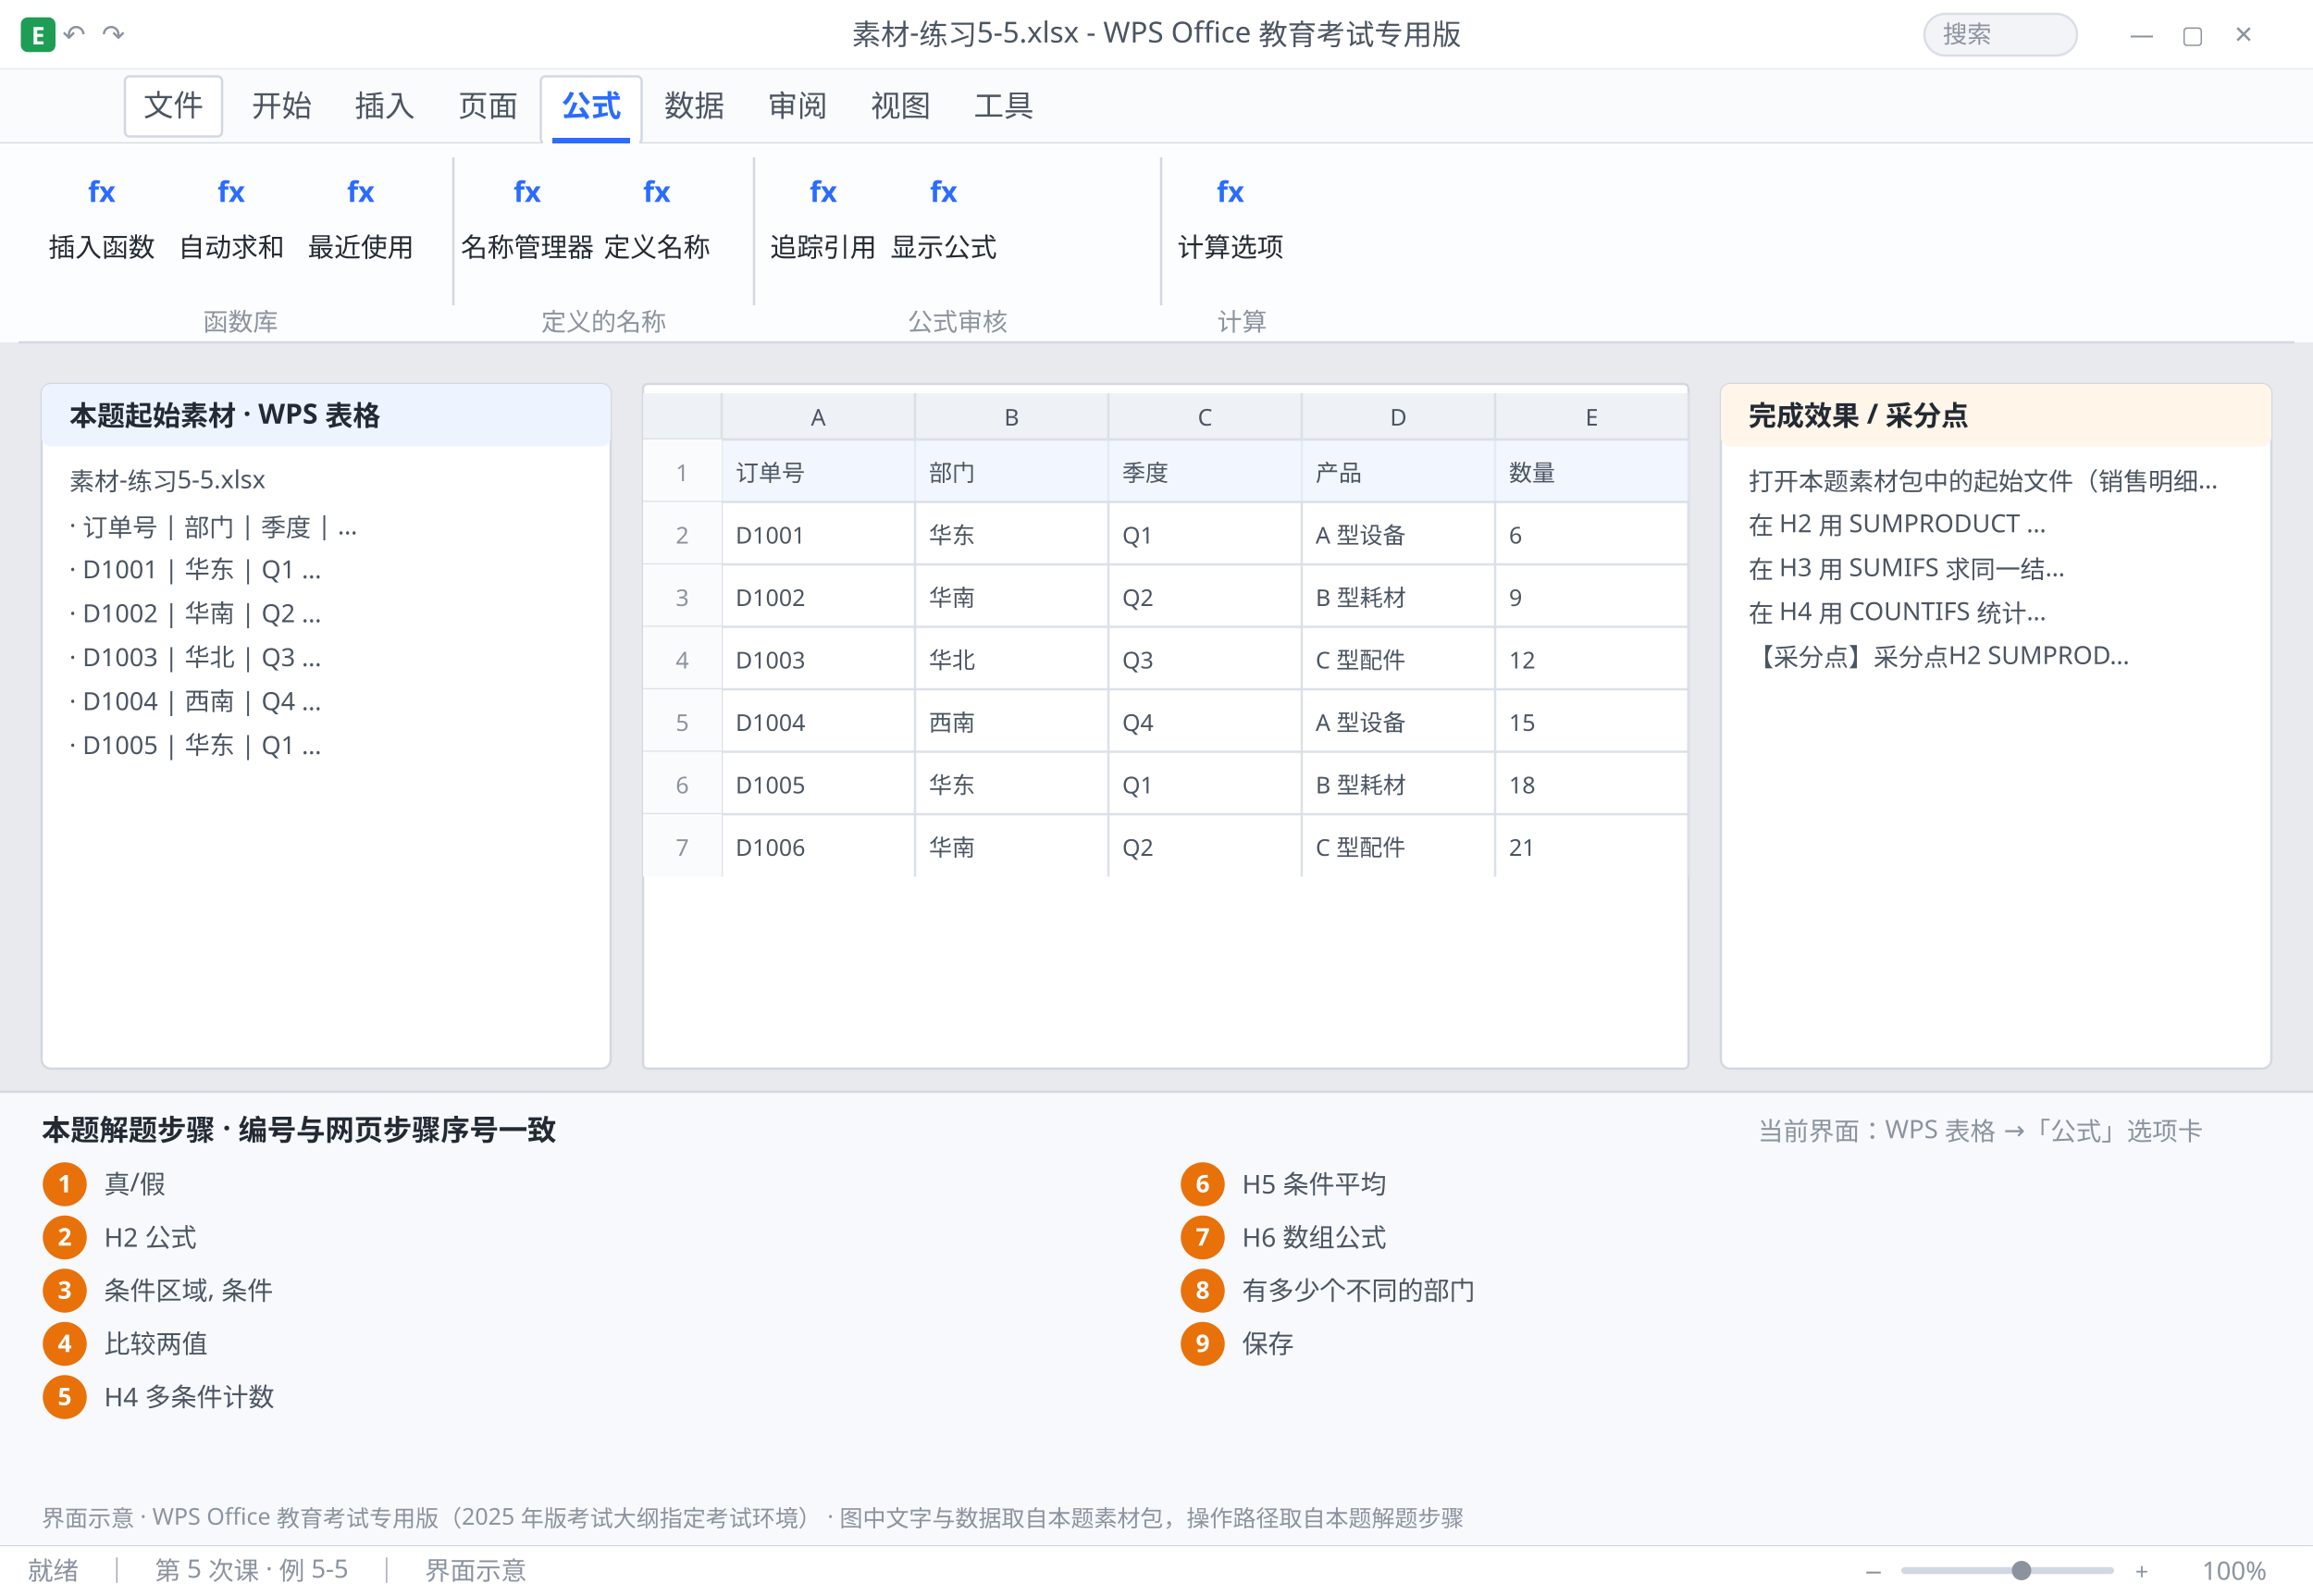
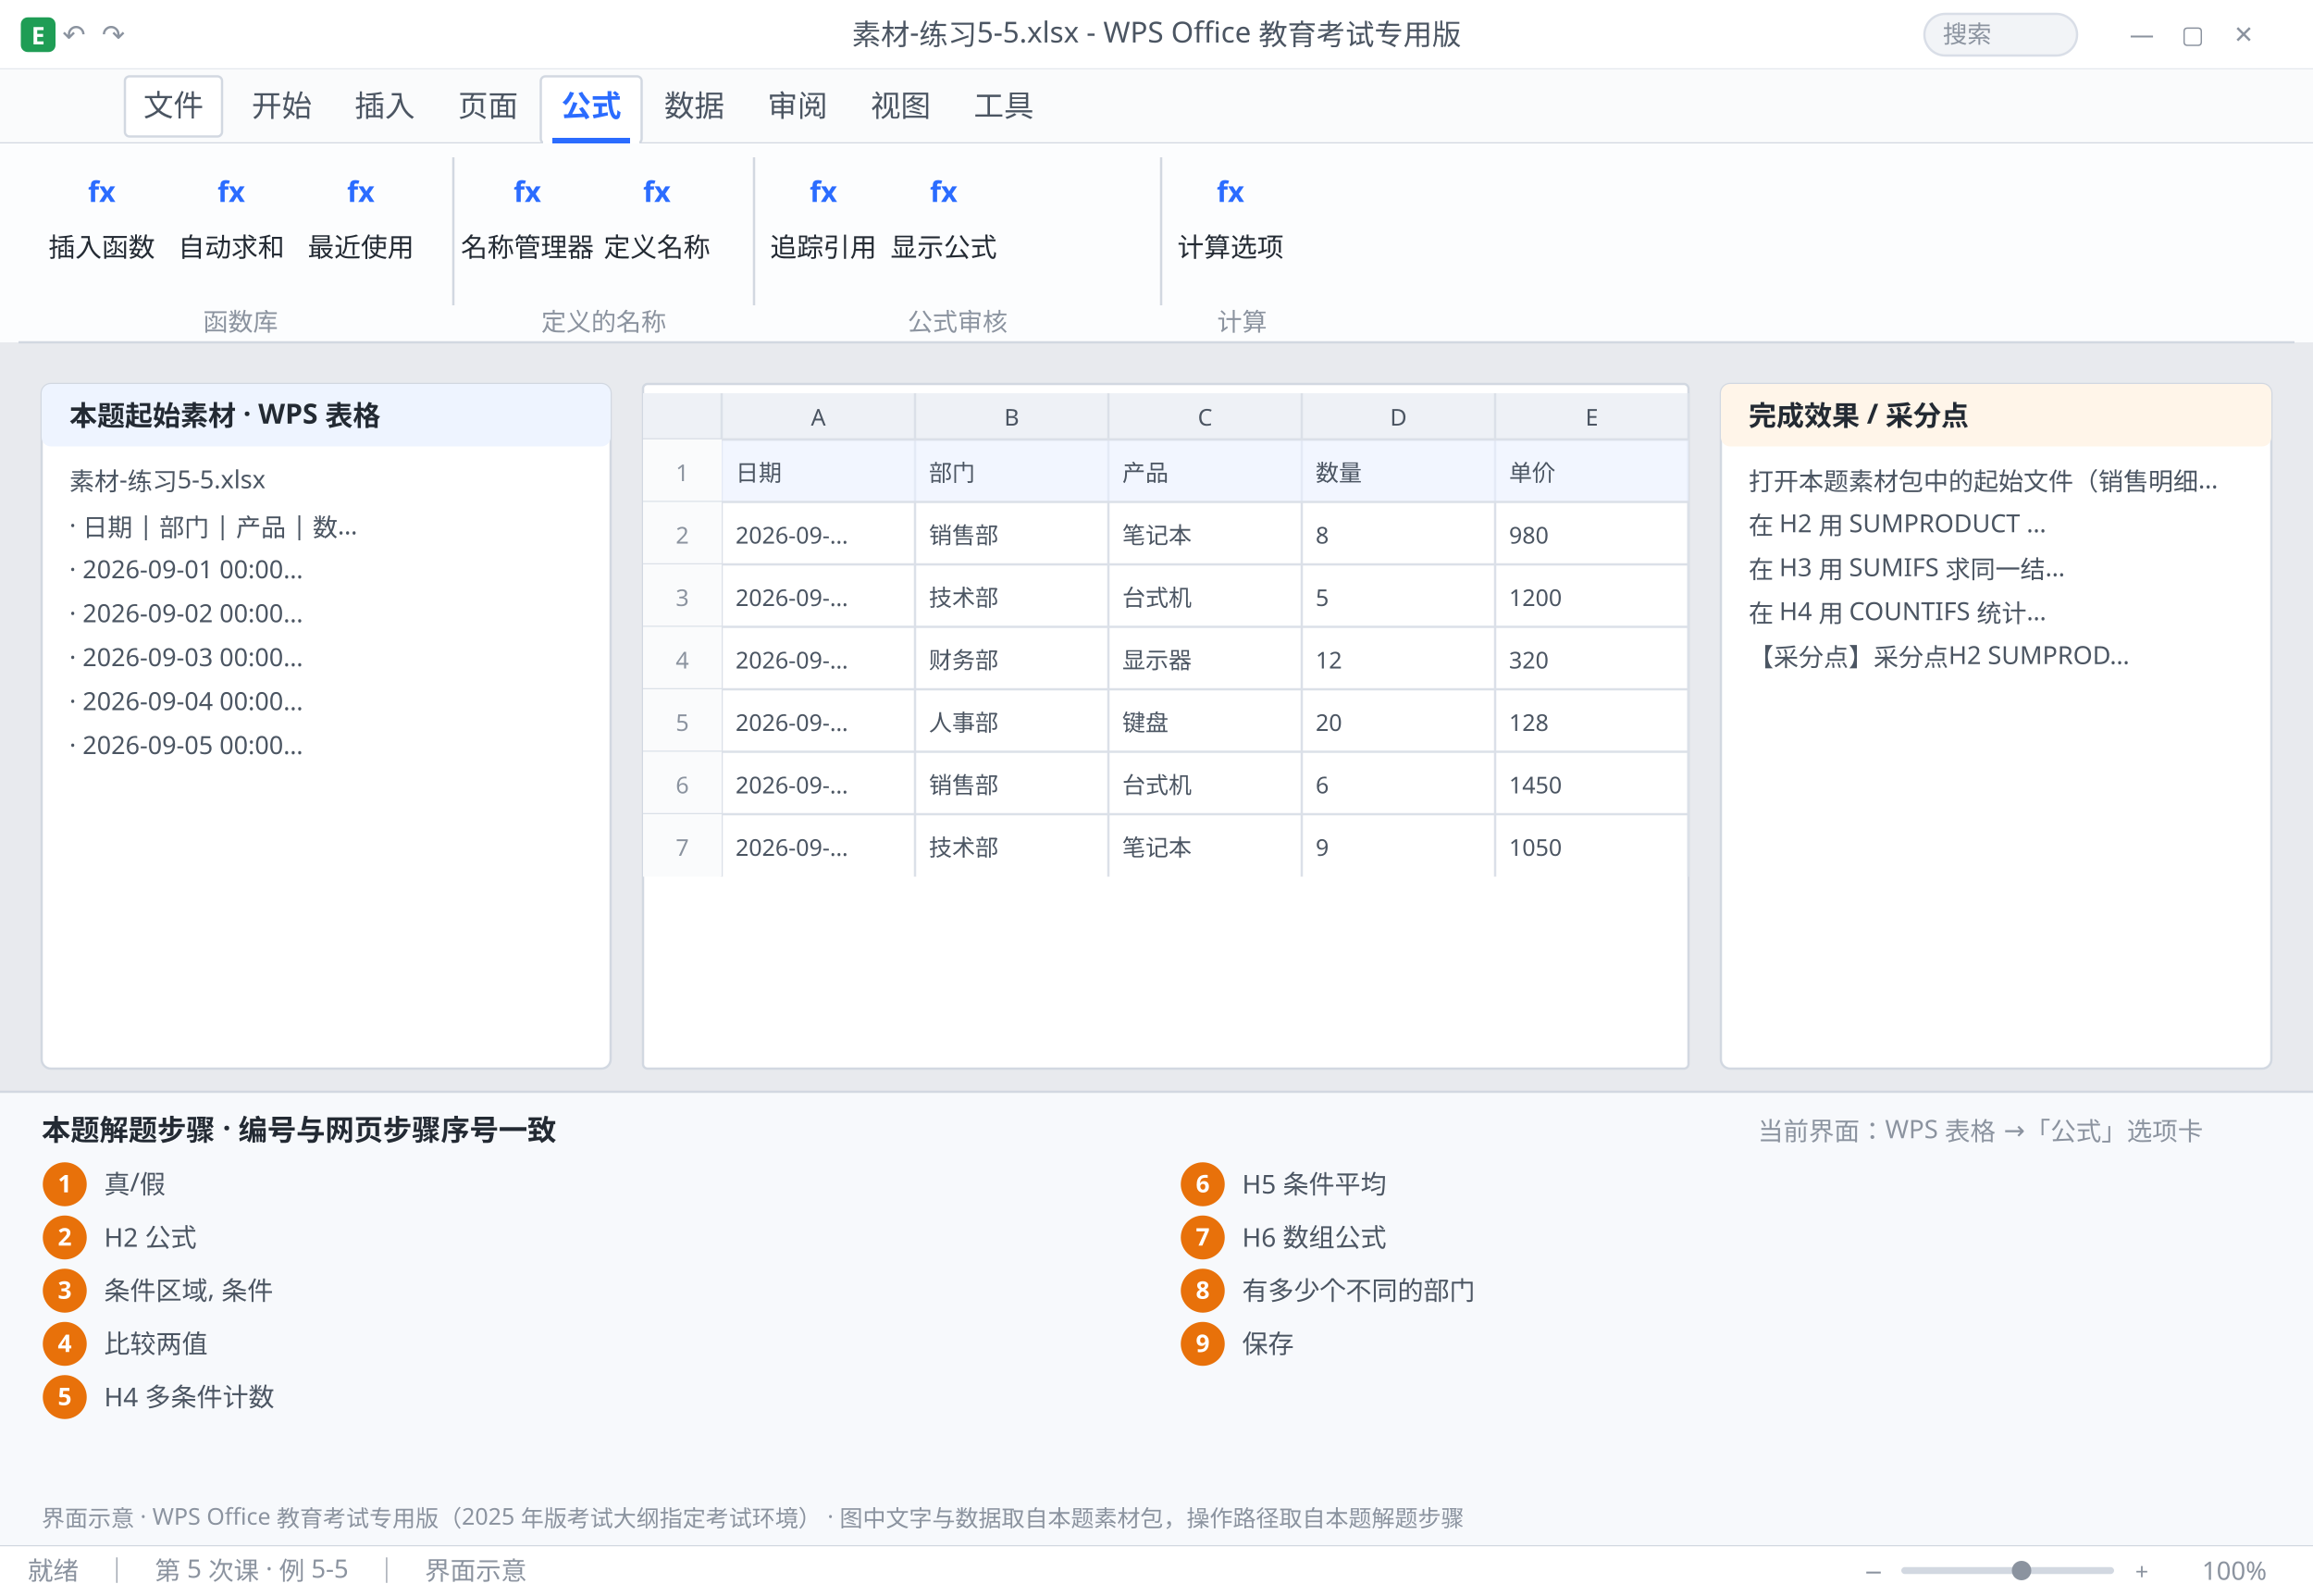
<svg xmlns="http://www.w3.org/2000/svg" viewBox="0 0 1000 690" width="100%" font-family="Microsoft YaHei, Segoe UI, sans-serif">
  <rect x="0.0" y="0.0" width="1000.0" height="690.0" rx="0.0" fill="#ffffff" stroke="none" stroke-width="1" />
  <rect x="0.0" y="0.0" width="1000.0" height="690.0" rx="0.0" fill="none" stroke="#d2d8e1" stroke-width="1" />
  <rect x="0.0" y="0.0" width="1000.0" height="30.0" rx="0.0" fill="#ffffff" stroke="none" stroke-width="1" />
  <line x1="0.0" y1="30.0" x2="1000.0" y2="30.0" stroke="#e4e7ed" stroke-width="1" stroke-linecap="butt" />
  <rect x="9.0" y="7.5" width="15.0" height="15.0" rx="3.0" fill="#1f9d55" stroke="none" stroke-width="0" />
  <text x="16.5" y="19.2" font-size="10.5" fill="#ffffff" text-anchor="middle" font-weight="700">E</text>
  <text x="32.0" y="19.2" font-size="12" fill="#8b939f" text-anchor="middle">↶</text>
  <text x="49.0" y="19.2" font-size="12" fill="#8b939f" text-anchor="middle">↷</text>
  <text x="500.0" y="19.4" font-size="12.5" fill="#4b5562" text-anchor="middle">素材-练习5-5.xlsx - WPS Office 教育考试专用版</text>
  <rect x="832.0" y="6.0" width="66.0" height="18.0" rx="9.0" fill="#f2f4f7" stroke="#d9dee7" stroke-width="1" />
  <text x="840.0" y="18.5" font-size="10.5" fill="#8b939f" text-anchor="start">搜索</text>
  <text x="926.0" y="18.6" font-size="10.5" fill="#8b939f" text-anchor="middle">—</text>
  <text x="948.0" y="18.6" font-size="10.5" fill="#8b939f" text-anchor="middle">▢</text>
  <text x="970.0" y="18.6" font-size="10.5" fill="#8b939f" text-anchor="middle">✕</text>
  <rect x="0.0" y="30.0" width="1000.0" height="32.0" rx="0.0" fill="#fafbfc" stroke="none" stroke-width="1" />
  <line x1="0.0" y1="62.0" x2="1000.0" y2="62.0" stroke="#d2d8e1" stroke-width="1" stroke-linecap="butt" />
  <rect x="54.0" y="33.0" width="42.0" height="26.0" rx="2.0" fill="#ffffff" stroke="#d2d8e1" stroke-width="1" />
  <text x="75.0" y="50.2" font-size="13" fill="#4b5562" text-anchor="middle">文件</text>
  <text x="121.8" y="50.4" font-size="13" fill="#4b5562" text-anchor="middle">开始</text>
  <text x="166.4" y="50.4" font-size="13" fill="#4b5562" text-anchor="middle">插入</text>
  <text x="211.0" y="50.4" font-size="13" fill="#4b5562" text-anchor="middle">页面</text>
  <rect x="233.8" y="33.0" width="43.6" height="29.0" rx="2.0" fill="#ffffff" stroke="#d2d8e1" stroke-width="1" />
  <line x1="234.8" y1="62.0" x2="276.4" y2="62.0" stroke="#ffffff" stroke-width="2" stroke-linecap="butt" />
  <rect x="238.8" y="59.6" width="33.6" height="2.4" rx="0.0" fill="#2b6cff" stroke="none" stroke-width="1" />
  <text x="255.6" y="50.4" font-size="13" fill="#2b6cff" text-anchor="middle" font-weight="700">公式</text>
  <text x="300.2" y="50.4" font-size="13" fill="#4b5562" text-anchor="middle">数据</text>
  <text x="344.8" y="50.4" font-size="13" fill="#4b5562" text-anchor="middle">审阅</text>
  <text x="389.4" y="50.4" font-size="13" fill="#4b5562" text-anchor="middle">视图</text>
  <text x="434.0" y="50.4" font-size="13" fill="#4b5562" text-anchor="middle">工具</text>
  <rect x="0.0" y="62.0" width="1000.0" height="86.0" rx="0.0" fill="#fcfdfe" stroke="none" stroke-width="1" />
  <rect x="0.0" y="148.0" width="1000.0" height="520.0" rx="0.0" fill="#e8eaee" stroke="none" stroke-width="1" />
  <rect x="0.0" y="668.0" width="1000.0" height="22.0" rx="0.0" fill="#ffffff" stroke="none" stroke-width="1" />
  <line x1="0.0" y1="668.0" x2="1000.0" y2="668.0" stroke="#d2d8e1" stroke-width="1" stroke-linecap="butt" />
  <text x="12.0" y="683.0" font-size="11" fill="#8b939f" text-anchor="start">就绪　｜　第 5 次课 · 例 5-5　｜　界面示意</text>
  <text x="810.0" y="683.0" font-size="10" fill="#8b939f" text-anchor="middle">−</text>
  <rect x="822.0" y="677.5" width="92.0" height="3.0" rx="1.5" fill="#d2d8e1" stroke="none" stroke-width="0" />
  <circle cx="874.0" cy="679.0" r="4.2" fill="#8b939f" stroke="none" stroke-width="1" />
  <text x="926.0" y="683.0" font-size="10" fill="#8b939f" text-anchor="middle">+</text>
  <text x="952.0" y="683.0" font-size="11" fill="#8b939f" text-anchor="start">100%</text>
  <rect x="8.0" y="62.0" width="984.0" height="86.0" rx="0.0" fill="#fcfdfe" stroke="none" stroke-width="1" />
  <line x1="8.0" y1="148.0" x2="992.0" y2="148.0" stroke="#d2d8e1" stroke-width="1" stroke-linecap="butt" />
  <text x="44.0" y="87.3" font-size="12.32" fill="#2b6cff" text-anchor="middle" font-weight="700">fx</text>
  <text x="44.0" y="111.0" font-size="11.5" fill="#232a33" text-anchor="middle">插入函数</text>
  <text x="100.0" y="87.3" font-size="12.32" fill="#2b6cff" text-anchor="middle" font-weight="700">fx</text>
  <text x="100.0" y="111.0" font-size="11.5" fill="#232a33" text-anchor="middle">自动求和</text>
  <text x="156.0" y="87.3" font-size="12.32" fill="#2b6cff" text-anchor="middle" font-weight="700">fx</text>
  <text x="156.0" y="111.0" font-size="11.5" fill="#232a33" text-anchor="middle">最近使用</text>
  <text x="104.0" y="143.0" font-size="10.8" fill="#8b939f" text-anchor="middle">函数库</text>
  <line x1="196.0" y1="68.0" x2="196.0" y2="132.0" stroke="#d2d8e1" stroke-width="1" stroke-linecap="butt" />
  <text x="228.0" y="87.3" font-size="12.32" fill="#2b6cff" text-anchor="middle" font-weight="700">fx</text>
  <text x="228.0" y="111.0" font-size="11.5" fill="#232a33" text-anchor="middle">名称管理器</text>
  <text x="284.0" y="87.3" font-size="12.32" fill="#2b6cff" text-anchor="middle" font-weight="700">fx</text>
  <text x="284.0" y="111.0" font-size="11.5" fill="#232a33" text-anchor="middle">定义名称</text>
  <text x="261.0" y="143.0" font-size="10.8" fill="#8b939f" text-anchor="middle">定义的名称</text>
  <line x1="326.0" y1="68.0" x2="326.0" y2="132.0" stroke="#d2d8e1" stroke-width="1" stroke-linecap="butt" />
  <text x="356.0" y="87.3" font-size="12.32" fill="#2b6cff" text-anchor="middle" font-weight="700">fx</text>
  <text x="356.0" y="111.0" font-size="11.5" fill="#232a33" text-anchor="middle">追踪引用</text>
  <text x="408.0" y="87.3" font-size="12.32" fill="#2b6cff" text-anchor="middle" font-weight="700">fx</text>
  <text x="408.0" y="111.0" font-size="11.5" fill="#232a33" text-anchor="middle">显示公式</text>
  <text x="414.0" y="143.0" font-size="10.8" fill="#8b939f" text-anchor="middle">公式审核</text>
  <line x1="502.0" y1="68.0" x2="502.0" y2="132.0" stroke="#d2d8e1" stroke-width="1" stroke-linecap="butt" />
  <text x="532.0" y="87.3" font-size="12.32" fill="#2b6cff" text-anchor="middle" font-weight="700">fx</text>
  <text x="532.0" y="111.0" font-size="11.5" fill="#232a33" text-anchor="middle">计算选项</text>
  <text x="537.0" y="143.0" font-size="10.8" fill="#8b939f" text-anchor="middle">计算</text>
  <rect x="0.0" y="156.0" width="1000.0" height="316.0" rx="0.0" fill="#e8eaee" stroke="none" stroke-width="1" />
  <rect x="18.0" y="166.0" width="246.0" height="296.0" rx="4.0" fill="#ffffff" stroke="#d2d8e1" stroke-width="1" />
  <rect x="18.0" y="166.0" width="246.0" height="27.0" rx="4.0" fill="#eef4ff" stroke="none" stroke-width="0" />
  <text x="30.0" y="184.0" font-size="12" fill="#232a33" text-anchor="start" font-weight="700">本题起始素材 · WPS 表格</text>
  <text x="30.0" y="212.0" font-size="10.8" fill="#4b5562" text-anchor="start">素材-练习5-5.xlsx</text>
-   <text x="30.0" y="231.0" font-size="10.8" fill="#4b5562" text-anchor="start">· 订单号 | 部门 | 季度 | …</text>
-   <text x="30.0" y="250.0" font-size="10.8" fill="#4b5562" text-anchor="start">· D1001 | 华东 | Q1 …</text>
-   <text x="30.0" y="269.0" font-size="10.8" fill="#4b5562" text-anchor="start">· D1002 | 华南 | Q2 …</text>
-   <text x="30.0" y="288.0" font-size="10.8" fill="#4b5562" text-anchor="start">· D1003 | 华北 | Q3 …</text>
-   <text x="30.0" y="307.0" font-size="10.8" fill="#4b5562" text-anchor="start">· D1004 | 西南 | Q4 …</text>
-   <text x="30.0" y="326.0" font-size="10.8" fill="#4b5562" text-anchor="start">· D1005 | 华东 | Q1 …</text>
+   <text x="30.0" y="231.0" font-size="10.8" fill="#4b5562" text-anchor="start">· 日期 | 部门 | 产品 | 数…</text>
+   <text x="30.0" y="250.0" font-size="10.8" fill="#4b5562" text-anchor="start">· 2026-09-01 00:00…</text>
+   <text x="30.0" y="269.0" font-size="10.8" fill="#4b5562" text-anchor="start">· 2026-09-02 00:00…</text>
+   <text x="30.0" y="288.0" font-size="10.8" fill="#4b5562" text-anchor="start">· 2026-09-03 00:00…</text>
+   <text x="30.0" y="307.0" font-size="10.8" fill="#4b5562" text-anchor="start">· 2026-09-04 00:00…</text>
+   <text x="30.0" y="326.0" font-size="10.8" fill="#4b5562" text-anchor="start">· 2026-09-05 00:00…</text>
  <rect x="278.0" y="166.0" width="452.0" height="296.0" rx="2.0" fill="#ffffff" stroke="#d2d8e1" stroke-width="1" />
  <rect x="278.0" y="170.0" width="452.0" height="20.0" rx="0.0" fill="#eef1f6" stroke="none" stroke-width="1" />
  <line x1="278.0" y1="190.0" x2="730.0" y2="190.0" stroke="#dbe0e8" stroke-width="1" stroke-linecap="butt" />
  <line x1="312.0" y1="170.0" x2="312.0" y2="379.0" stroke="#dbe0e8" stroke-width="1" stroke-linecap="butt" />
  <text x="353.8" y="184.0" font-size="10" fill="#4b5562" text-anchor="middle">A</text>
  <line x1="395.6" y1="170.0" x2="395.6" y2="379.0" stroke="#dbe0e8" stroke-width="1" stroke-linecap="butt" />
  <text x="437.4" y="184.0" font-size="10" fill="#4b5562" text-anchor="middle">B</text>
  <line x1="479.2" y1="170.0" x2="479.2" y2="379.0" stroke="#dbe0e8" stroke-width="1" stroke-linecap="butt" />
  <text x="521.0" y="184.0" font-size="10" fill="#4b5562" text-anchor="middle">C</text>
  <line x1="562.8" y1="170.0" x2="562.8" y2="379.0" stroke="#dbe0e8" stroke-width="1" stroke-linecap="butt" />
  <text x="604.6" y="184.0" font-size="10" fill="#4b5562" text-anchor="middle">D</text>
  <line x1="646.4" y1="170.0" x2="646.4" y2="379.0" stroke="#dbe0e8" stroke-width="1" stroke-linecap="butt" />
  <text x="688.2" y="184.0" font-size="10" fill="#4b5562" text-anchor="middle">E</text>
  <line x1="730.0" y1="170.0" x2="730.0" y2="379.0" stroke="#dbe0e8" stroke-width="1" stroke-linecap="butt" />
  <rect x="278.0" y="190.0" width="452.0" height="27.0" rx="0.0" fill="#e9f0ff" stroke="none" stroke-width="0" opacity="0.6" />
  <line x1="278.0" y1="190.0" x2="730.0" y2="190.0" stroke="#dbe0e8" stroke-width="1" stroke-linecap="butt" />
  <rect x="278.0" y="190.0" width="34.0" height="27.0" rx="0.0" fill="#fafbfc" stroke="none" stroke-width="1" />
  <text x="295.0" y="208.0" font-size="10" fill="#8b939f" text-anchor="middle">1</text>
-   <text x="318.0" y="208.0" font-size="10" fill="#4b5562" text-anchor="start">订单号</text>
+   <text x="318.0" y="208.0" font-size="10" fill="#4b5562" text-anchor="start">日期</text>
  <text x="401.6" y="208.0" font-size="10" fill="#4b5562" text-anchor="start">部门</text>
-   <text x="485.2" y="208.0" font-size="10" fill="#4b5562" text-anchor="start">季度</text>
-   <text x="568.8" y="208.0" font-size="10" fill="#4b5562" text-anchor="start">产品</text>
-   <text x="652.4" y="208.0" font-size="10" fill="#4b5562" text-anchor="start">数量</text>
+   <text x="485.2" y="208.0" font-size="10" fill="#4b5562" text-anchor="start">产品</text>
+   <text x="568.8" y="208.0" font-size="10" fill="#4b5562" text-anchor="start">数量</text>
+   <text x="652.4" y="208.0" font-size="10" fill="#4b5562" text-anchor="start">单价</text>
  <line x1="278.0" y1="217.0" x2="730.0" y2="217.0" stroke="#dbe0e8" stroke-width="1" stroke-linecap="butt" />
  <rect x="278.0" y="217.0" width="34.0" height="27.0" rx="0.0" fill="#fafbfc" stroke="none" stroke-width="1" />
  <text x="295.0" y="235.0" font-size="10" fill="#8b939f" text-anchor="middle">2</text>
-   <text x="318.0" y="235.0" font-size="10" fill="#4b5562" text-anchor="start">D1001</text>
-   <text x="401.6" y="235.0" font-size="10" fill="#4b5562" text-anchor="start">华东</text>
-   <text x="485.2" y="235.0" font-size="10" fill="#4b5562" text-anchor="start">Q1</text>
-   <text x="568.8" y="235.0" font-size="10" fill="#4b5562" text-anchor="start">A 型设备</text>
-   <text x="652.4" y="235.0" font-size="10" fill="#4b5562" text-anchor="start">6</text>
+   <text x="318.0" y="235.0" font-size="10" fill="#4b5562" text-anchor="start">2026-09-…</text>
+   <text x="401.6" y="235.0" font-size="10" fill="#4b5562" text-anchor="start">销售部</text>
+   <text x="485.2" y="235.0" font-size="10" fill="#4b5562" text-anchor="start">笔记本</text>
+   <text x="568.8" y="235.0" font-size="10" fill="#4b5562" text-anchor="start">8</text>
+   <text x="652.4" y="235.0" font-size="10" fill="#4b5562" text-anchor="start">980</text>
  <line x1="278.0" y1="244.0" x2="730.0" y2="244.0" stroke="#dbe0e8" stroke-width="1" stroke-linecap="butt" />
  <rect x="278.0" y="244.0" width="34.0" height="27.0" rx="0.0" fill="#fafbfc" stroke="none" stroke-width="1" />
  <text x="295.0" y="262.0" font-size="10" fill="#8b939f" text-anchor="middle">3</text>
-   <text x="318.0" y="262.0" font-size="10" fill="#4b5562" text-anchor="start">D1002</text>
-   <text x="401.6" y="262.0" font-size="10" fill="#4b5562" text-anchor="start">华南</text>
-   <text x="485.2" y="262.0" font-size="10" fill="#4b5562" text-anchor="start">Q2</text>
-   <text x="568.8" y="262.0" font-size="10" fill="#4b5562" text-anchor="start">B 型耗材</text>
-   <text x="652.4" y="262.0" font-size="10" fill="#4b5562" text-anchor="start">9</text>
+   <text x="318.0" y="262.0" font-size="10" fill="#4b5562" text-anchor="start">2026-09-…</text>
+   <text x="401.6" y="262.0" font-size="10" fill="#4b5562" text-anchor="start">技术部</text>
+   <text x="485.2" y="262.0" font-size="10" fill="#4b5562" text-anchor="start">台式机</text>
+   <text x="568.8" y="262.0" font-size="10" fill="#4b5562" text-anchor="start">5</text>
+   <text x="652.4" y="262.0" font-size="10" fill="#4b5562" text-anchor="start">1200</text>
  <line x1="278.0" y1="271.0" x2="730.0" y2="271.0" stroke="#dbe0e8" stroke-width="1" stroke-linecap="butt" />
  <rect x="278.0" y="271.0" width="34.0" height="27.0" rx="0.0" fill="#fafbfc" stroke="none" stroke-width="1" />
  <text x="295.0" y="289.0" font-size="10" fill="#8b939f" text-anchor="middle">4</text>
-   <text x="318.0" y="289.0" font-size="10" fill="#4b5562" text-anchor="start">D1003</text>
-   <text x="401.6" y="289.0" font-size="10" fill="#4b5562" text-anchor="start">华北</text>
-   <text x="485.2" y="289.0" font-size="10" fill="#4b5562" text-anchor="start">Q3</text>
-   <text x="568.8" y="289.0" font-size="10" fill="#4b5562" text-anchor="start">C 型配件</text>
-   <text x="652.4" y="289.0" font-size="10" fill="#4b5562" text-anchor="start">12</text>
+   <text x="318.0" y="289.0" font-size="10" fill="#4b5562" text-anchor="start">2026-09-…</text>
+   <text x="401.6" y="289.0" font-size="10" fill="#4b5562" text-anchor="start">财务部</text>
+   <text x="485.2" y="289.0" font-size="10" fill="#4b5562" text-anchor="start">显示器</text>
+   <text x="568.8" y="289.0" font-size="10" fill="#4b5562" text-anchor="start">12</text>
+   <text x="652.4" y="289.0" font-size="10" fill="#4b5562" text-anchor="start">320</text>
  <line x1="278.0" y1="298.0" x2="730.0" y2="298.0" stroke="#dbe0e8" stroke-width="1" stroke-linecap="butt" />
  <rect x="278.0" y="298.0" width="34.0" height="27.0" rx="0.0" fill="#fafbfc" stroke="none" stroke-width="1" />
  <text x="295.0" y="316.0" font-size="10" fill="#8b939f" text-anchor="middle">5</text>
-   <text x="318.0" y="316.0" font-size="10" fill="#4b5562" text-anchor="start">D1004</text>
-   <text x="401.6" y="316.0" font-size="10" fill="#4b5562" text-anchor="start">西南</text>
-   <text x="485.2" y="316.0" font-size="10" fill="#4b5562" text-anchor="start">Q4</text>
-   <text x="568.8" y="316.0" font-size="10" fill="#4b5562" text-anchor="start">A 型设备</text>
-   <text x="652.4" y="316.0" font-size="10" fill="#4b5562" text-anchor="start">15</text>
+   <text x="318.0" y="316.0" font-size="10" fill="#4b5562" text-anchor="start">2026-09-…</text>
+   <text x="401.6" y="316.0" font-size="10" fill="#4b5562" text-anchor="start">人事部</text>
+   <text x="485.2" y="316.0" font-size="10" fill="#4b5562" text-anchor="start">键盘</text>
+   <text x="568.8" y="316.0" font-size="10" fill="#4b5562" text-anchor="start">20</text>
+   <text x="652.4" y="316.0" font-size="10" fill="#4b5562" text-anchor="start">128</text>
  <line x1="278.0" y1="325.0" x2="730.0" y2="325.0" stroke="#dbe0e8" stroke-width="1" stroke-linecap="butt" />
  <rect x="278.0" y="325.0" width="34.0" height="27.0" rx="0.0" fill="#fafbfc" stroke="none" stroke-width="1" />
  <text x="295.0" y="343.0" font-size="10" fill="#8b939f" text-anchor="middle">6</text>
-   <text x="318.0" y="343.0" font-size="10" fill="#4b5562" text-anchor="start">D1005</text>
-   <text x="401.6" y="343.0" font-size="10" fill="#4b5562" text-anchor="start">华东</text>
-   <text x="485.2" y="343.0" font-size="10" fill="#4b5562" text-anchor="start">Q1</text>
-   <text x="568.8" y="343.0" font-size="10" fill="#4b5562" text-anchor="start">B 型耗材</text>
-   <text x="652.4" y="343.0" font-size="10" fill="#4b5562" text-anchor="start">18</text>
+   <text x="318.0" y="343.0" font-size="10" fill="#4b5562" text-anchor="start">2026-09-…</text>
+   <text x="401.6" y="343.0" font-size="10" fill="#4b5562" text-anchor="start">销售部</text>
+   <text x="485.2" y="343.0" font-size="10" fill="#4b5562" text-anchor="start">台式机</text>
+   <text x="568.8" y="343.0" font-size="10" fill="#4b5562" text-anchor="start">6</text>
+   <text x="652.4" y="343.0" font-size="10" fill="#4b5562" text-anchor="start">1450</text>
  <line x1="278.0" y1="352.0" x2="730.0" y2="352.0" stroke="#dbe0e8" stroke-width="1" stroke-linecap="butt" />
  <rect x="278.0" y="352.0" width="34.0" height="27.0" rx="0.0" fill="#fafbfc" stroke="none" stroke-width="1" />
  <text x="295.0" y="370.0" font-size="10" fill="#8b939f" text-anchor="middle">7</text>
-   <text x="318.0" y="370.0" font-size="10" fill="#4b5562" text-anchor="start">D1006</text>
-   <text x="401.6" y="370.0" font-size="10" fill="#4b5562" text-anchor="start">华南</text>
-   <text x="485.2" y="370.0" font-size="10" fill="#4b5562" text-anchor="start">Q2</text>
-   <text x="568.8" y="370.0" font-size="10" fill="#4b5562" text-anchor="start">C 型配件</text>
-   <text x="652.4" y="370.0" font-size="10" fill="#4b5562" text-anchor="start">21</text>
+   <text x="318.0" y="370.0" font-size="10" fill="#4b5562" text-anchor="start">2026-09-…</text>
+   <text x="401.6" y="370.0" font-size="10" fill="#4b5562" text-anchor="start">技术部</text>
+   <text x="485.2" y="370.0" font-size="10" fill="#4b5562" text-anchor="start">笔记本</text>
+   <text x="568.8" y="370.0" font-size="10" fill="#4b5562" text-anchor="start">9</text>
+   <text x="652.4" y="370.0" font-size="10" fill="#4b5562" text-anchor="start">1050</text>
  <rect x="744.0" y="166.0" width="238.0" height="296.0" rx="4.0" fill="#ffffff" stroke="#d2d8e1" stroke-width="1" />
  <rect x="744.0" y="166.0" width="238.0" height="27.0" rx="4.0" fill="#fff5e9" stroke="none" stroke-width="0" />
  <text x="756.0" y="184.0" font-size="12" fill="#232a33" text-anchor="start" font-weight="700">完成效果 / 采分点</text>
  <text x="756.0" y="212.0" font-size="10.8" fill="#4b5562" text-anchor="start">打开本题素材包中的起始文件（销售明细…</text>
  <text x="756.0" y="231.0" font-size="10.8" fill="#4b5562" text-anchor="start">在 H2 用 SUMPRODUCT …</text>
  <text x="756.0" y="250.0" font-size="10.8" fill="#4b5562" text-anchor="start">在 H3 用 SUMIFS 求同一结…</text>
  <text x="756.0" y="269.0" font-size="10.8" fill="#4b5562" text-anchor="start">在 H4 用 COUNTIFS 统计…</text>
  <text x="756.0" y="288.0" font-size="10.8" fill="#4b5562" text-anchor="start">【采分点】采分点H2 SUMPROD…</text>
  <rect x="0.0" y="472.0" width="1000.0" height="196.0" rx="0.0" fill="#f7f9fc" stroke="none" stroke-width="1" />
  <line x1="0.0" y1="472.0" x2="1000.0" y2="472.0" stroke="#d2d8e1" stroke-width="1" stroke-linecap="butt" />
  <text x="18.0" y="493.0" font-size="12.5" fill="#232a33" text-anchor="start" font-weight="700">本题解题步骤 · 编号与网页步骤序号一致</text>
  <text x="760.0" y="493.0" font-size="11" fill="#8b939f" text-anchor="start">当前界面：WPS 表格 →「公式」选项卡</text>
  <circle cx="28.0" cy="512.0" r="9.5" fill="#e8710a" stroke="none" stroke-width="1" />
  <text x="28.0" y="515.5" font-size="10.5" fill="#ffffff" text-anchor="middle" font-weight="700">1</text>
  <text x="45.0" y="516.0" font-size="11.2" fill="#4b5562" text-anchor="start">真/假</text>
  <circle cx="28.0" cy="535.0" r="9.5" fill="#e8710a" stroke="none" stroke-width="1" />
  <text x="28.0" y="538.5" font-size="10.5" fill="#ffffff" text-anchor="middle" font-weight="700">2</text>
  <text x="45.0" y="539.0" font-size="11.2" fill="#4b5562" text-anchor="start">H2 公式</text>
  <circle cx="28.0" cy="558.0" r="9.5" fill="#e8710a" stroke="none" stroke-width="1" />
  <text x="28.0" y="561.5" font-size="10.5" fill="#ffffff" text-anchor="middle" font-weight="700">3</text>
  <text x="45.0" y="562.0" font-size="11.2" fill="#4b5562" text-anchor="start">条件区域, 条件</text>
  <circle cx="28.0" cy="581.0" r="9.5" fill="#e8710a" stroke="none" stroke-width="1" />
  <text x="28.0" y="584.5" font-size="10.5" fill="#ffffff" text-anchor="middle" font-weight="700">4</text>
  <text x="45.0" y="585.0" font-size="11.2" fill="#4b5562" text-anchor="start">比较两值</text>
  <circle cx="28.0" cy="604.0" r="9.5" fill="#e8710a" stroke="none" stroke-width="1" />
  <text x="28.0" y="607.5" font-size="10.5" fill="#ffffff" text-anchor="middle" font-weight="700">5</text>
  <text x="45.0" y="608.0" font-size="11.2" fill="#4b5562" text-anchor="start">H4 多条件计数</text>
  <circle cx="520.0" cy="512.0" r="9.5" fill="#e8710a" stroke="none" stroke-width="1" />
  <text x="520.0" y="515.5" font-size="10.5" fill="#ffffff" text-anchor="middle" font-weight="700">6</text>
  <text x="537.0" y="516.0" font-size="11.2" fill="#4b5562" text-anchor="start">H5 条件平均</text>
  <circle cx="520.0" cy="535.0" r="9.5" fill="#e8710a" stroke="none" stroke-width="1" />
  <text x="520.0" y="538.5" font-size="10.5" fill="#ffffff" text-anchor="middle" font-weight="700">7</text>
  <text x="537.0" y="539.0" font-size="11.2" fill="#4b5562" text-anchor="start">H6 数组公式</text>
  <circle cx="520.0" cy="558.0" r="9.5" fill="#e8710a" stroke="none" stroke-width="1" />
  <text x="520.0" y="561.5" font-size="10.5" fill="#ffffff" text-anchor="middle" font-weight="700">8</text>
  <text x="537.0" y="562.0" font-size="11.2" fill="#4b5562" text-anchor="start">有多少个不同的部门</text>
  <circle cx="520.0" cy="581.0" r="9.5" fill="#e8710a" stroke="none" stroke-width="1" />
  <text x="520.0" y="584.5" font-size="10.5" fill="#ffffff" text-anchor="middle" font-weight="700">9</text>
  <text x="537.0" y="585.0" font-size="11.2" fill="#4b5562" text-anchor="start">保存</text>
  <text x="18.0" y="660.0" font-size="10" fill="#8b939f" text-anchor="start">界面示意 · WPS Office 教育考试专用版（2025 年版考试大纲指定考试环境） · 图中文字与数据取自本题素材包，操作路径取自本题解题步骤</text>
</svg>
